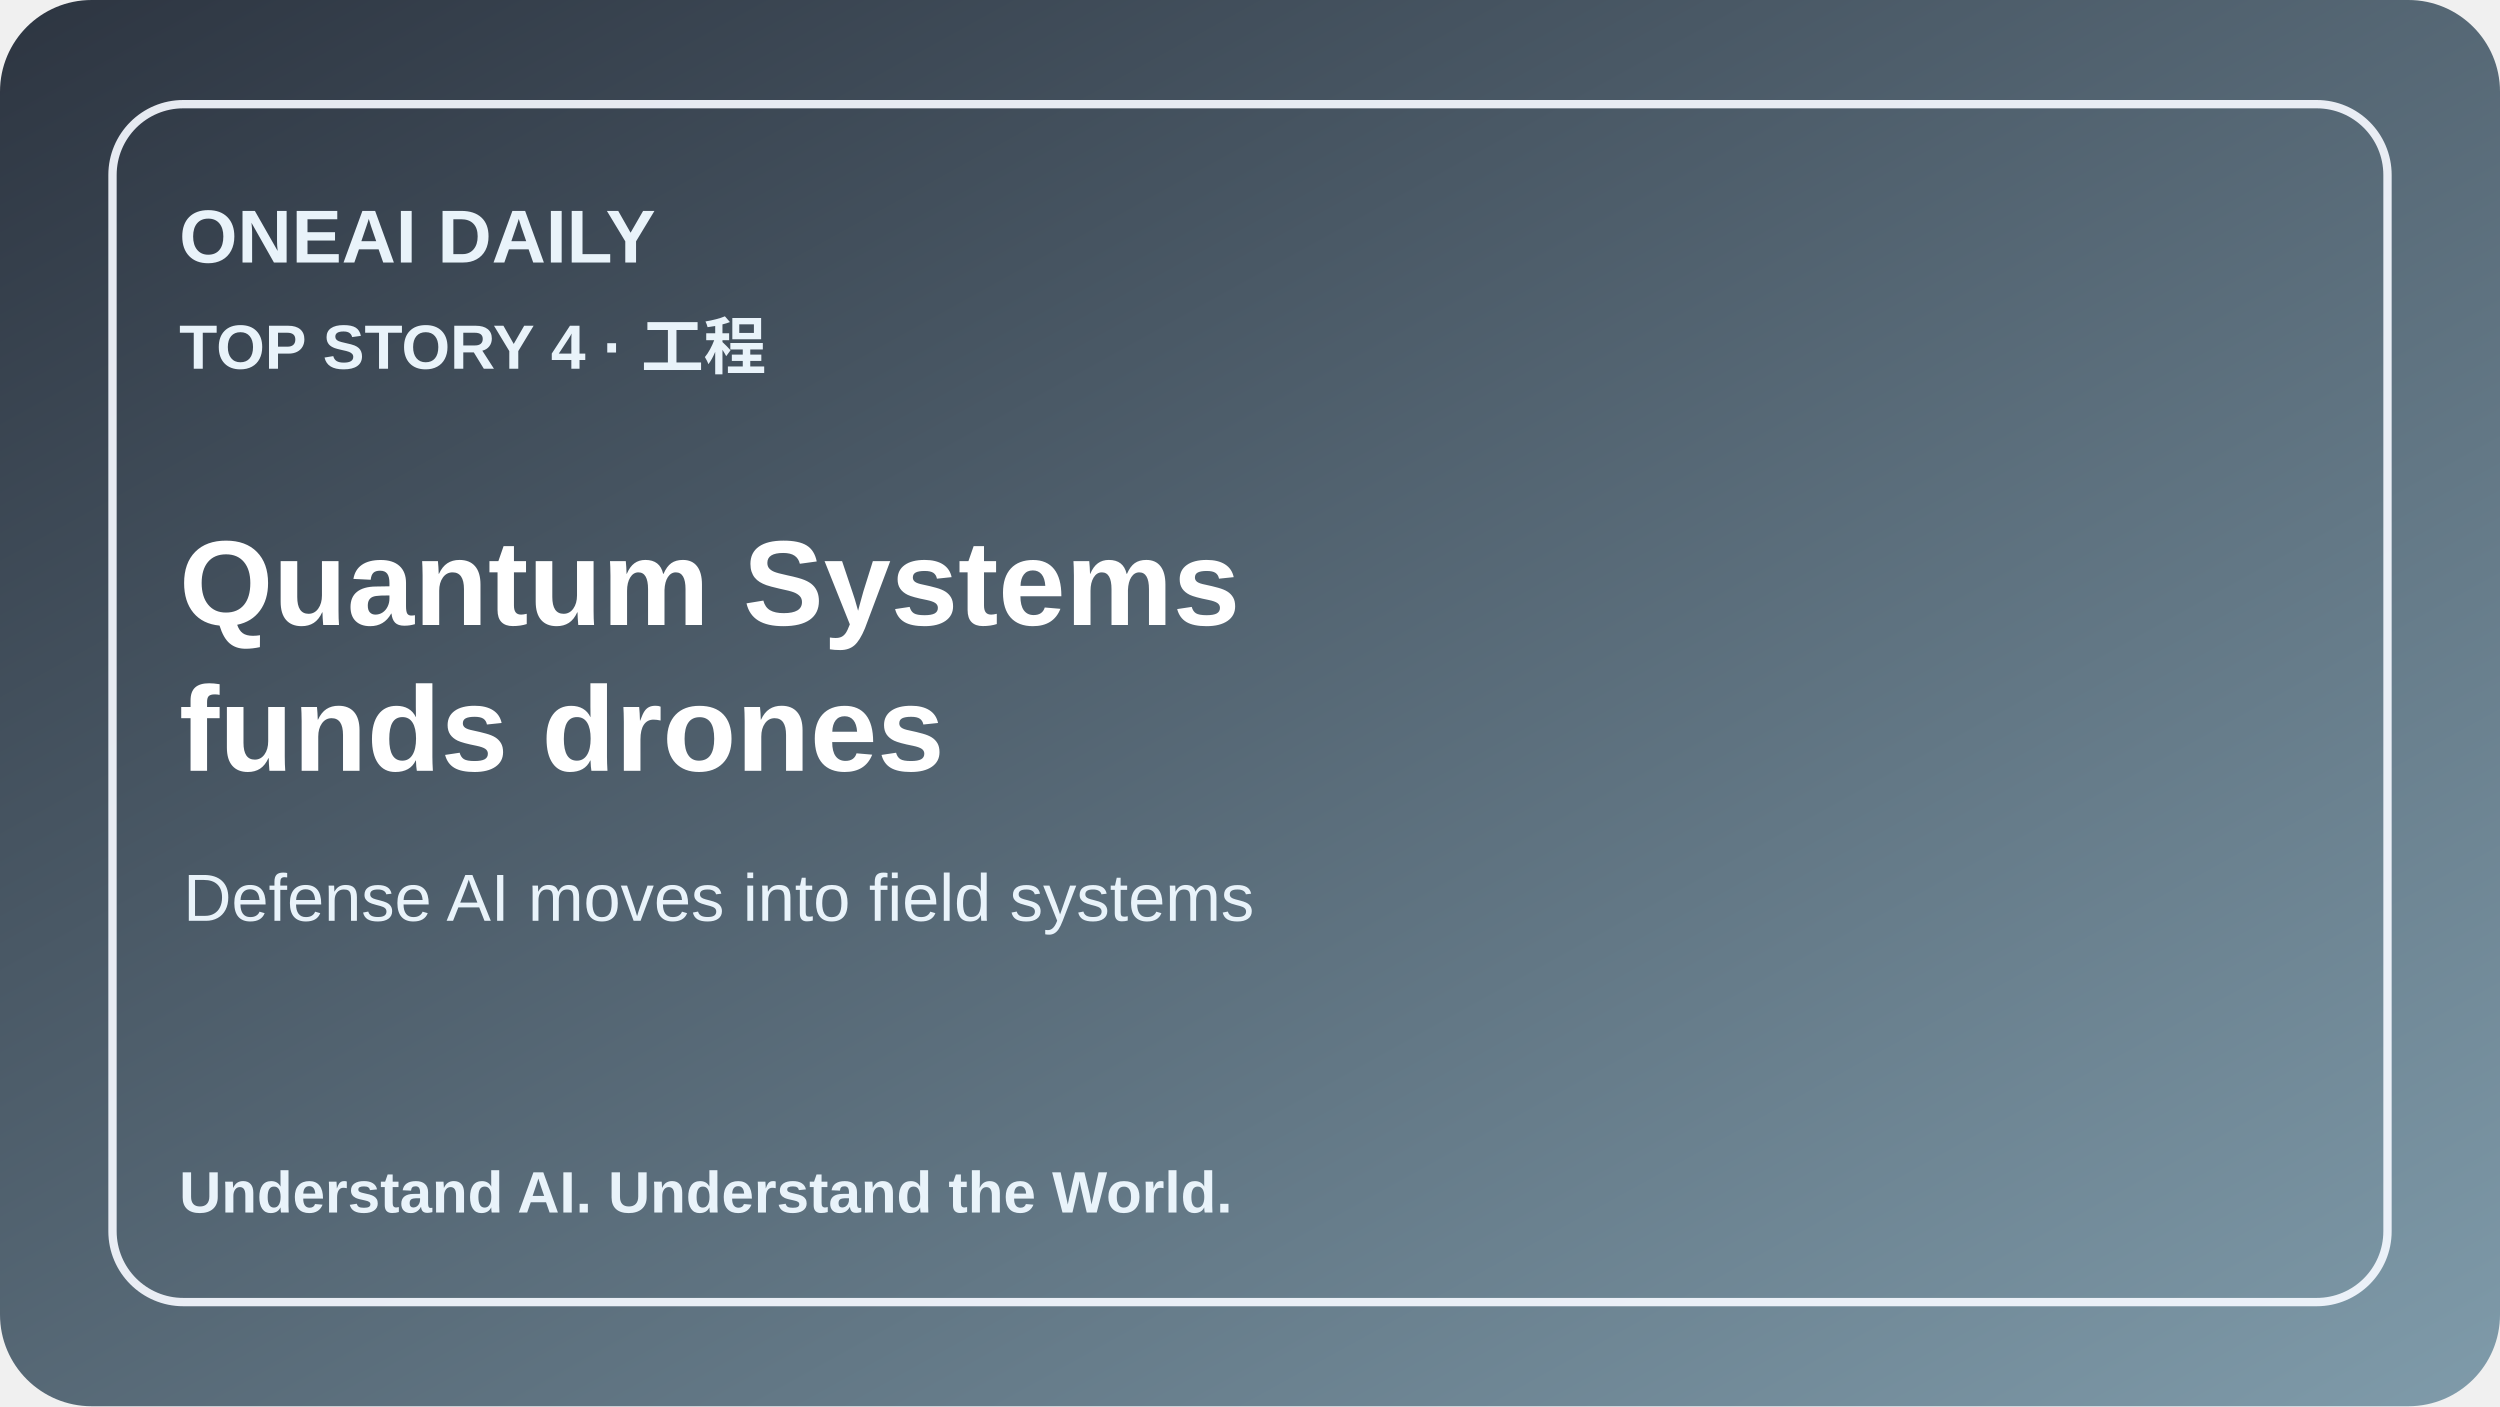
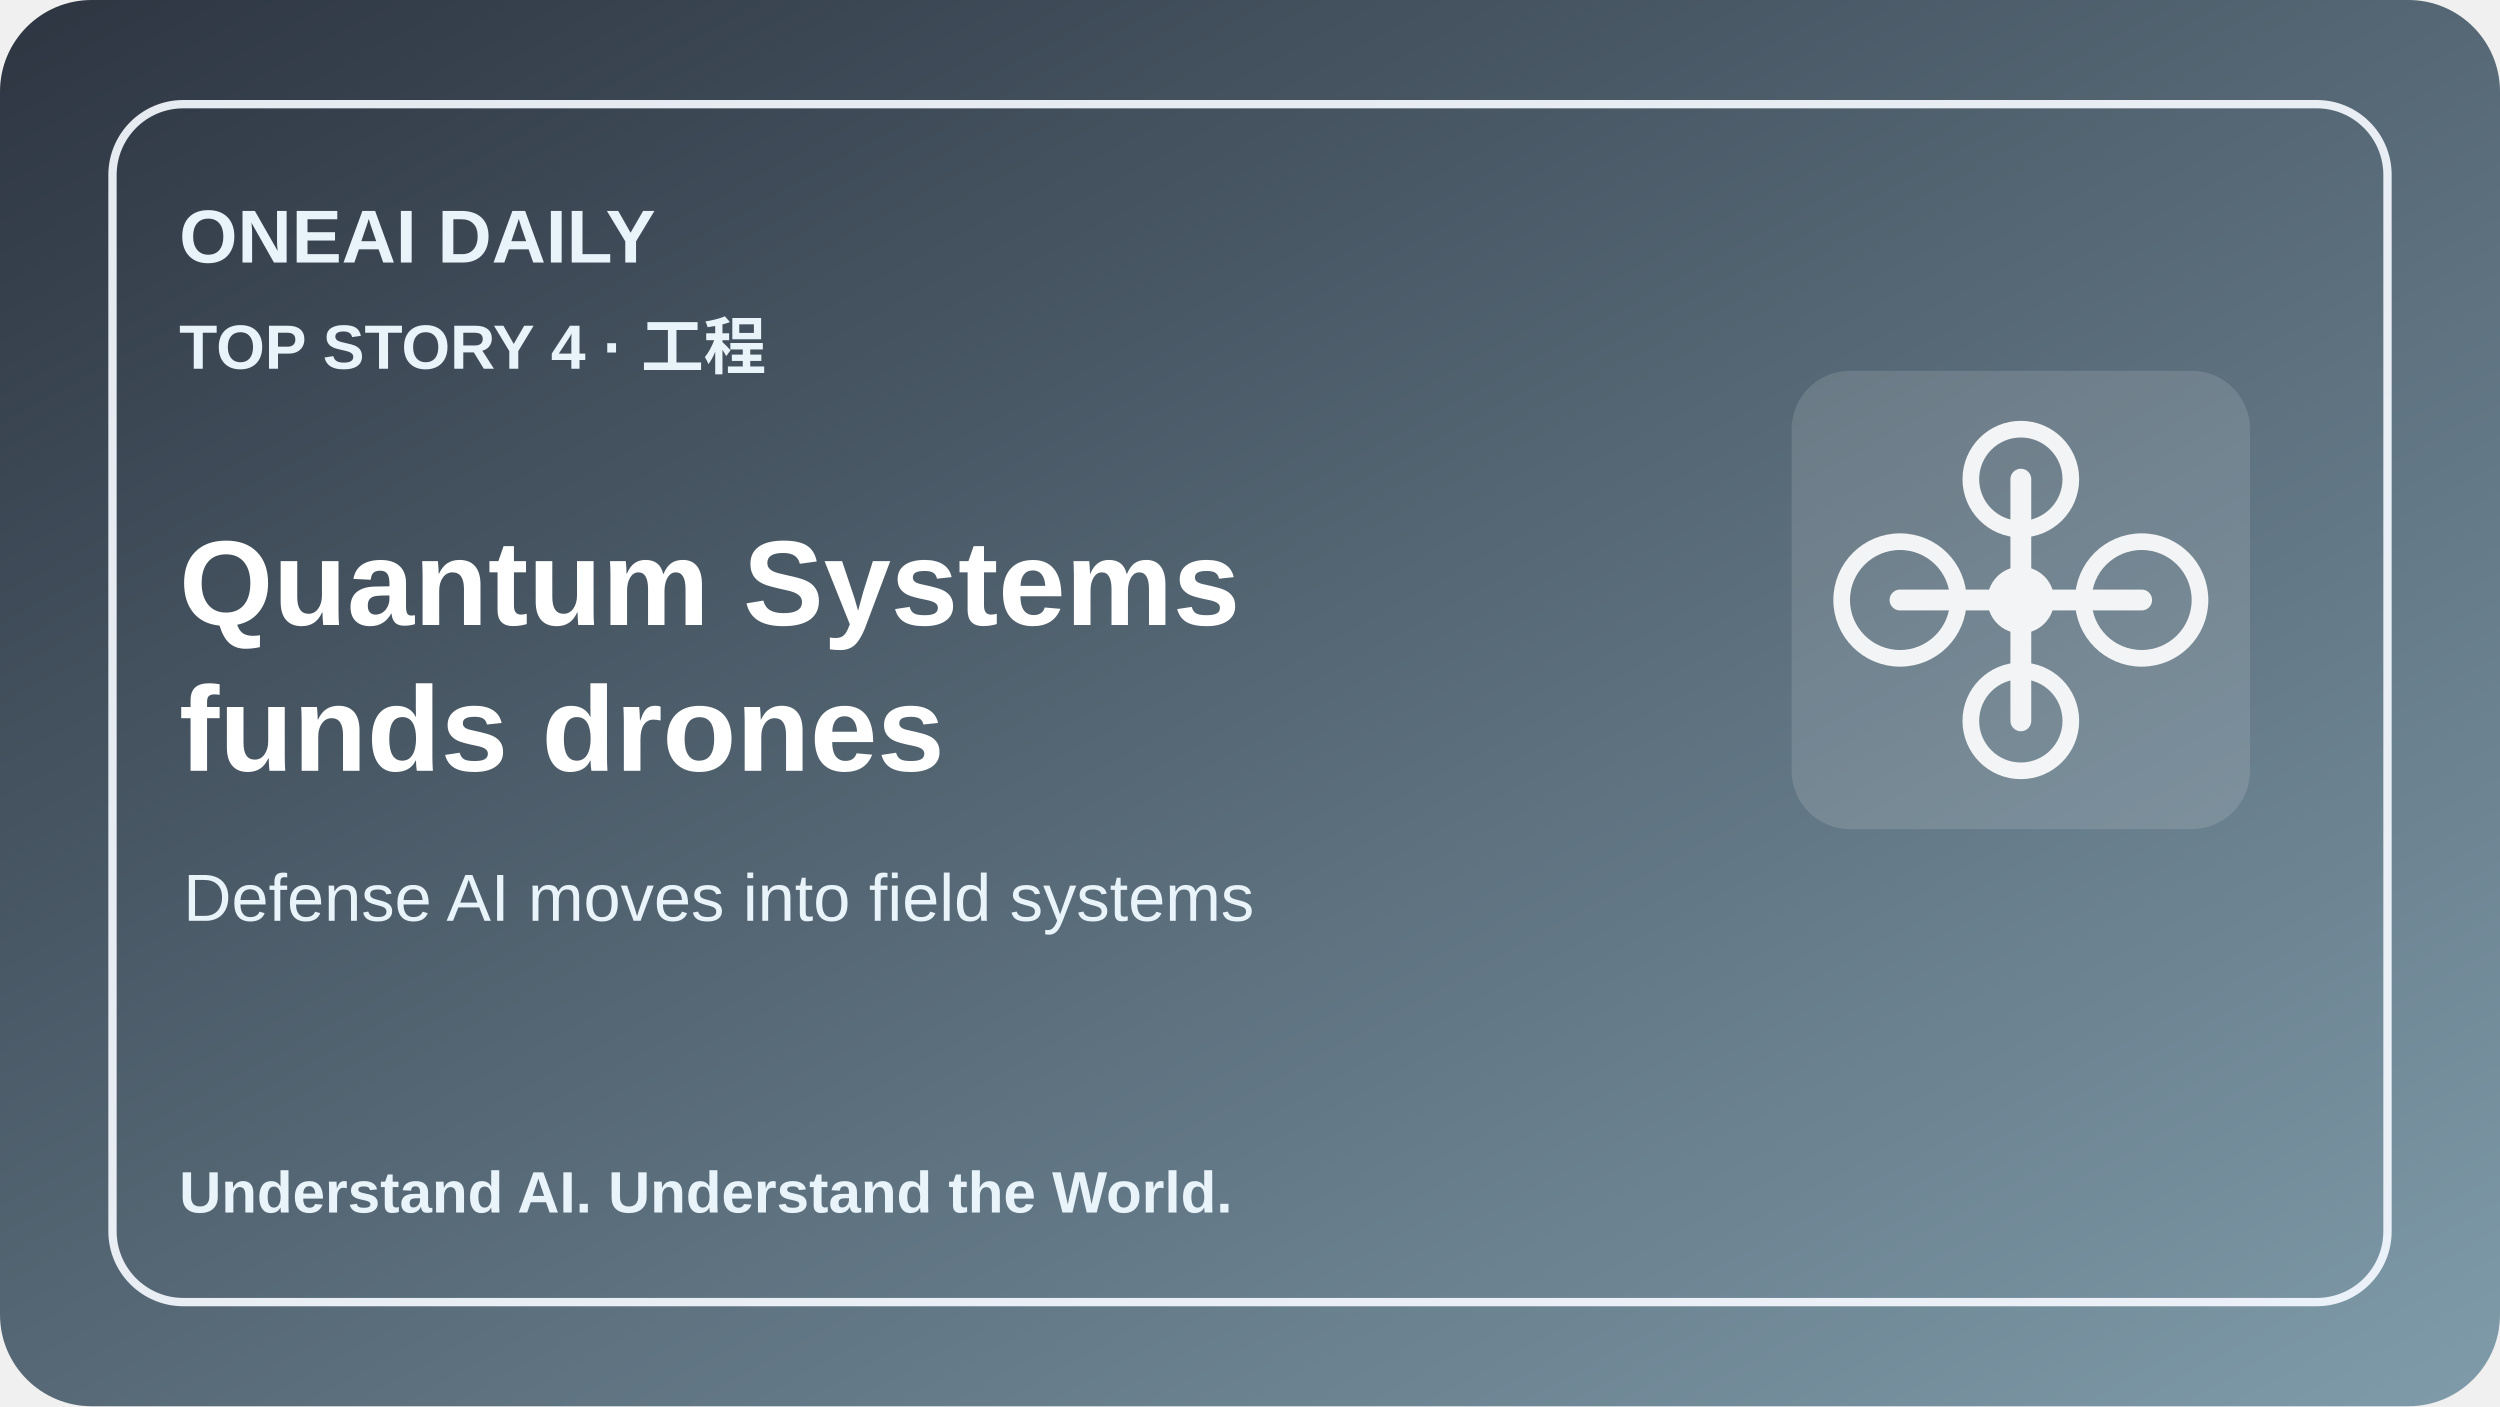
<svg xmlns="http://www.w3.org/2000/svg" width="1200" height="675" viewBox="0 0 1200 675" role="img" aria-label="Quantum Systems drones funding daily briefing card">
  <defs>
    <linearGradient id="g" x1="0" x2="1" y1="0" y2="1">
      <stop offset="0" stop-color="#2d3541" />
      <stop offset="1" stop-color="#7f9baa" />
    </linearGradient>
  </defs>
  <rect width="1200" height="675" rx="44" fill="url(#g)" />
  <rect x="54" y="50" width="1092" height="575" rx="34" fill="none" stroke="#f5f8ff" stroke-width="4" opacity="0.92" />
  <text x="86" y="126" font-family="Arial, 'Noto Sans CJK SC', sans-serif" font-size="36" font-weight="700" fill="#e9f3fa">ONEAI DAILY</text>
  <text x="86" y="177" font-family="Arial, 'Noto Sans CJK SC', sans-serif" font-size="30" font-weight="700" fill="#e9f3fa">TOP STORY 4 · 工程</text>
  <text x="86" y="300" font-family="Arial, 'Noto Sans CJK SC', sans-serif" font-size="58" font-weight="800" fill="#ffffff">Quantum Systems</text>
  <text x="86" y="370" font-family="Arial, 'Noto Sans CJK SC', sans-serif" font-size="58" font-weight="800" fill="#ffffff">funds drones</text>
  <text x="88" y="442" font-family="Arial, 'Noto Sans CJK SC', sans-serif" font-size="32" fill="#e9f3fa">Defense AI moves into field systems</text>
+   <g transform="translate(860 178)" opacity="0.92">
+     <rect x="0" y="0" width="220" height="220" rx="28" fill="#ffffff" opacity="0.14" />
+     <path d="M52 110h116M110 52v116" stroke="#ffffff" stroke-width="10" stroke-linecap="round" />
+     <circle cx="52" cy="110" r="28" fill="none" stroke="#ffffff" stroke-width="8" />
+     <circle cx="168" cy="110" r="28" fill="none" stroke="#ffffff" stroke-width="8" />
+     <circle cx="110" cy="52" r="24" fill="none" stroke="#ffffff" stroke-width="8" />
+     <circle cx="110" cy="168" r="24" fill="none" stroke="#ffffff" stroke-width="8" />
+     <circle cx="110" cy="110" r="16" fill="#ffffff" />
+   </g>
  <text x="86" y="582" font-family="Arial, 'Noto Sans CJK SC', sans-serif" font-size="28" font-weight="700" fill="#e9f3fa">Understand AI. Understand the World.</text>
</svg>
